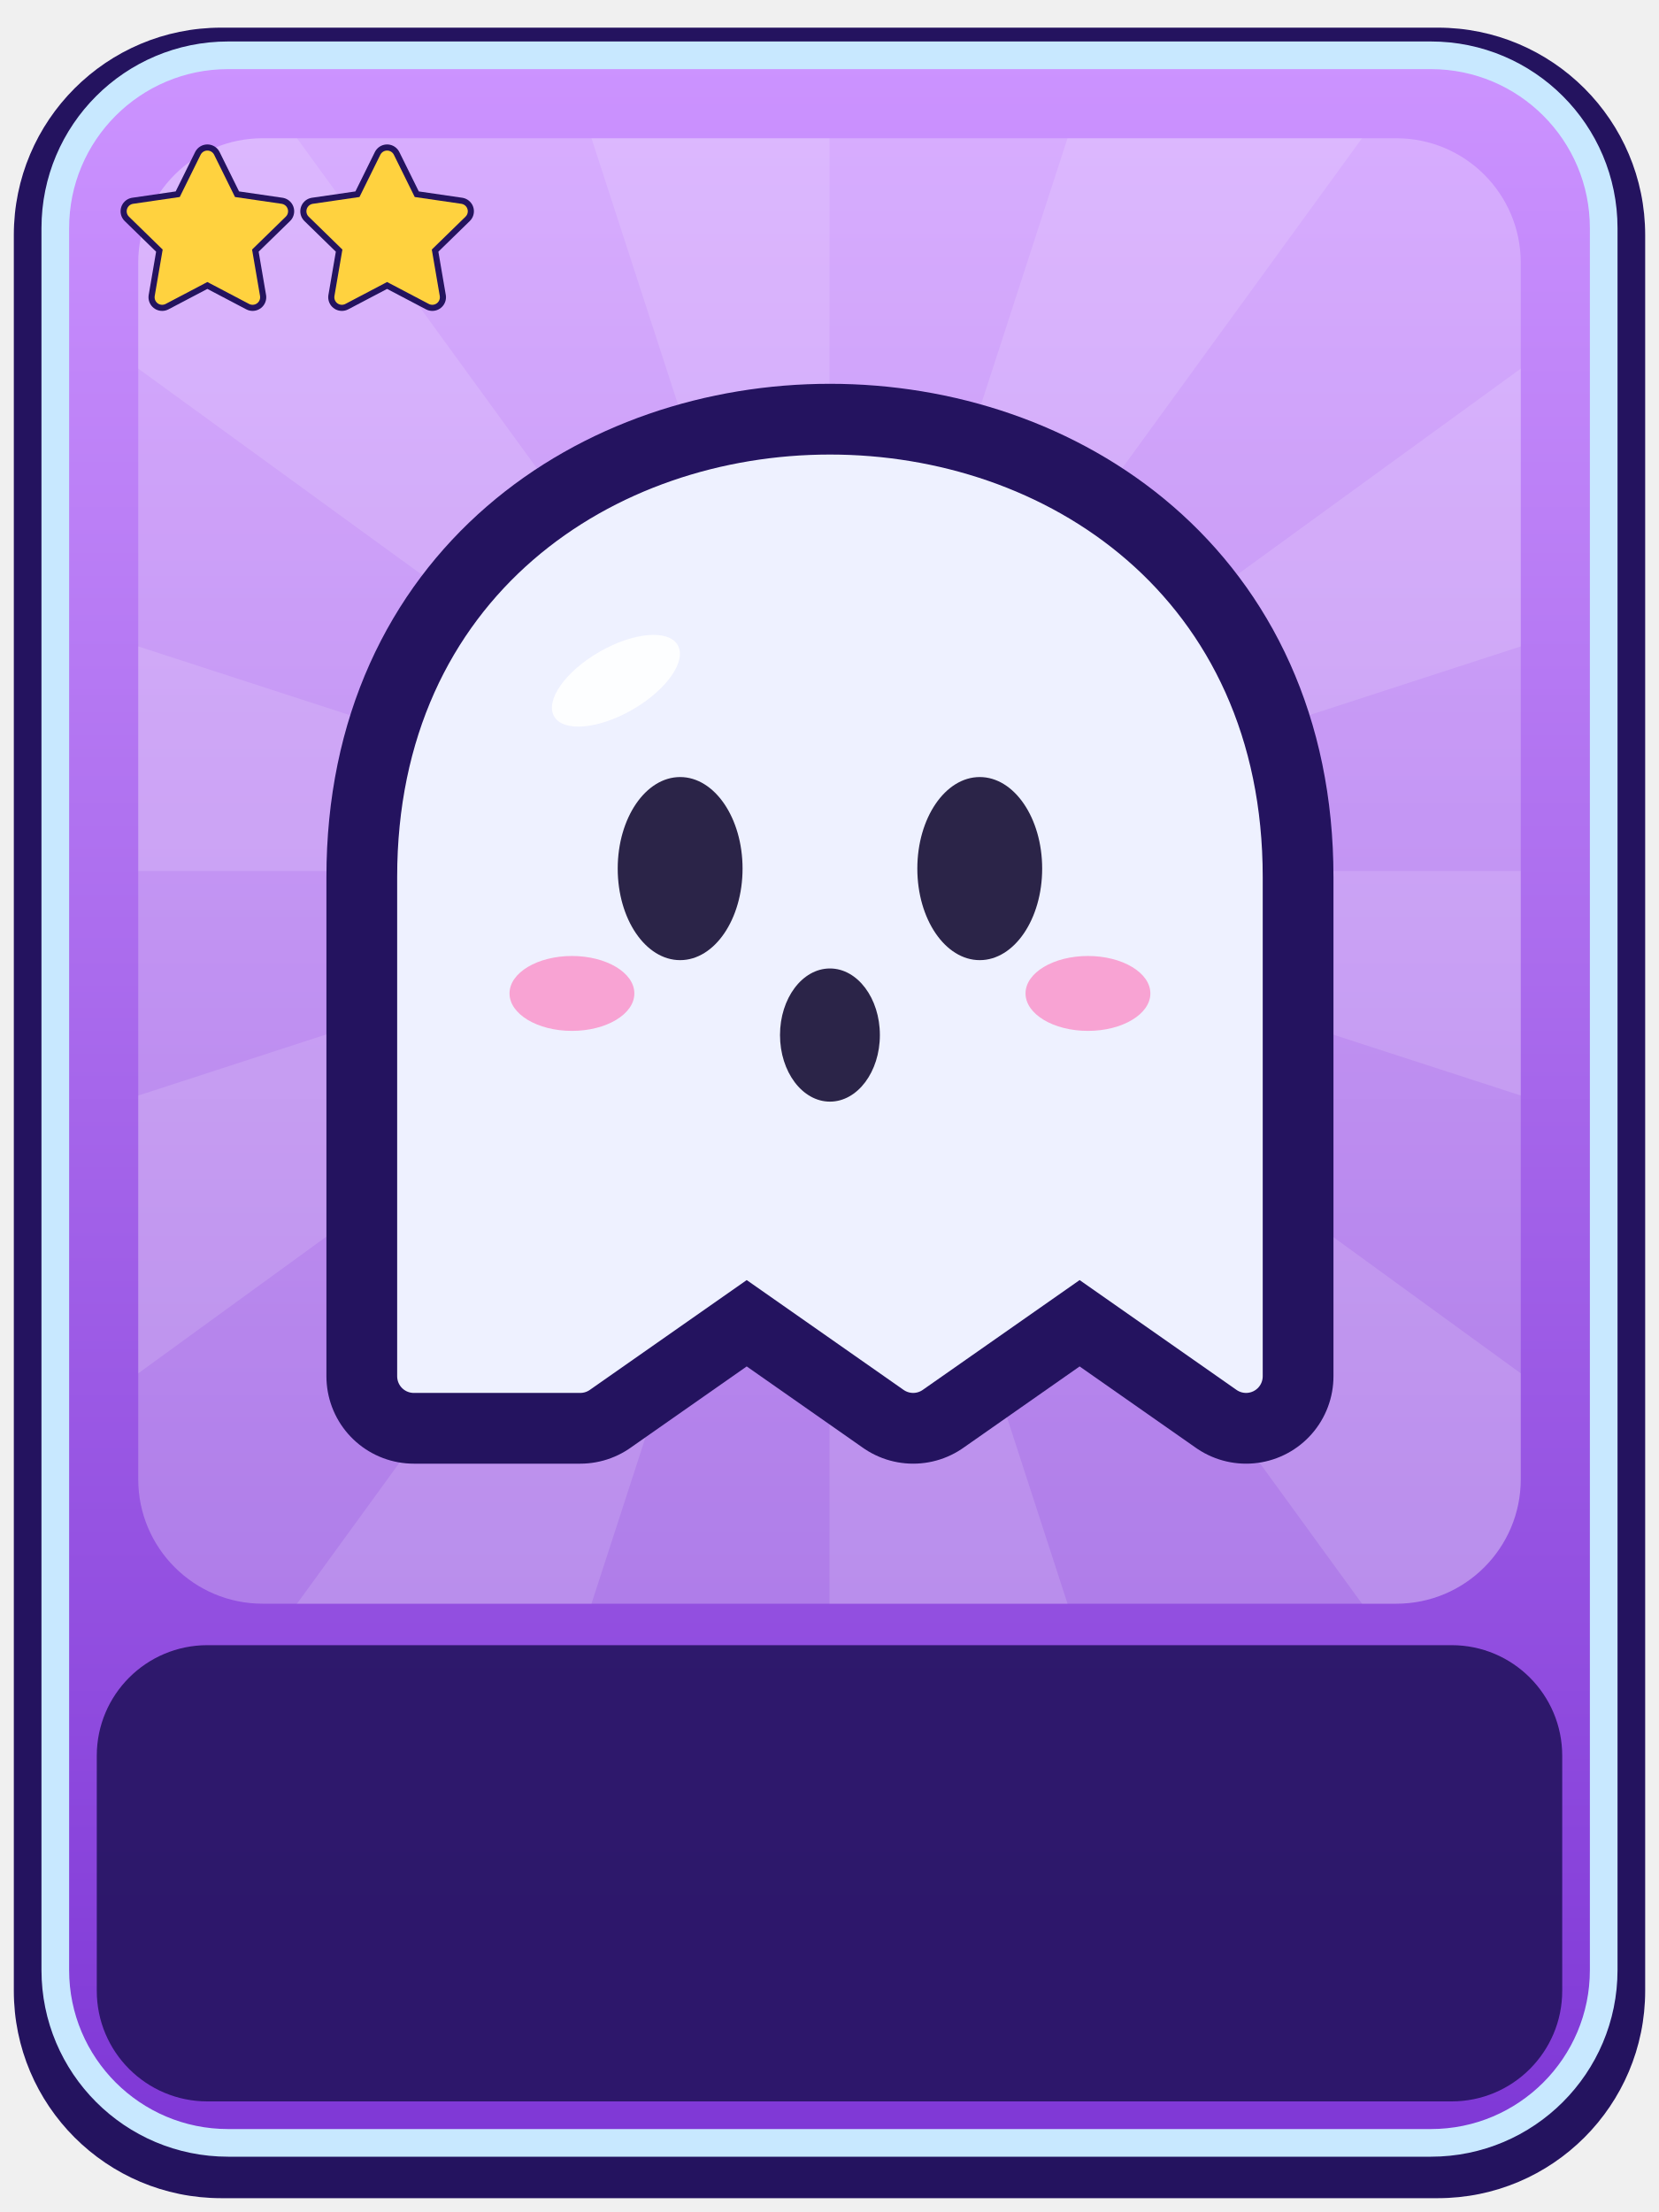
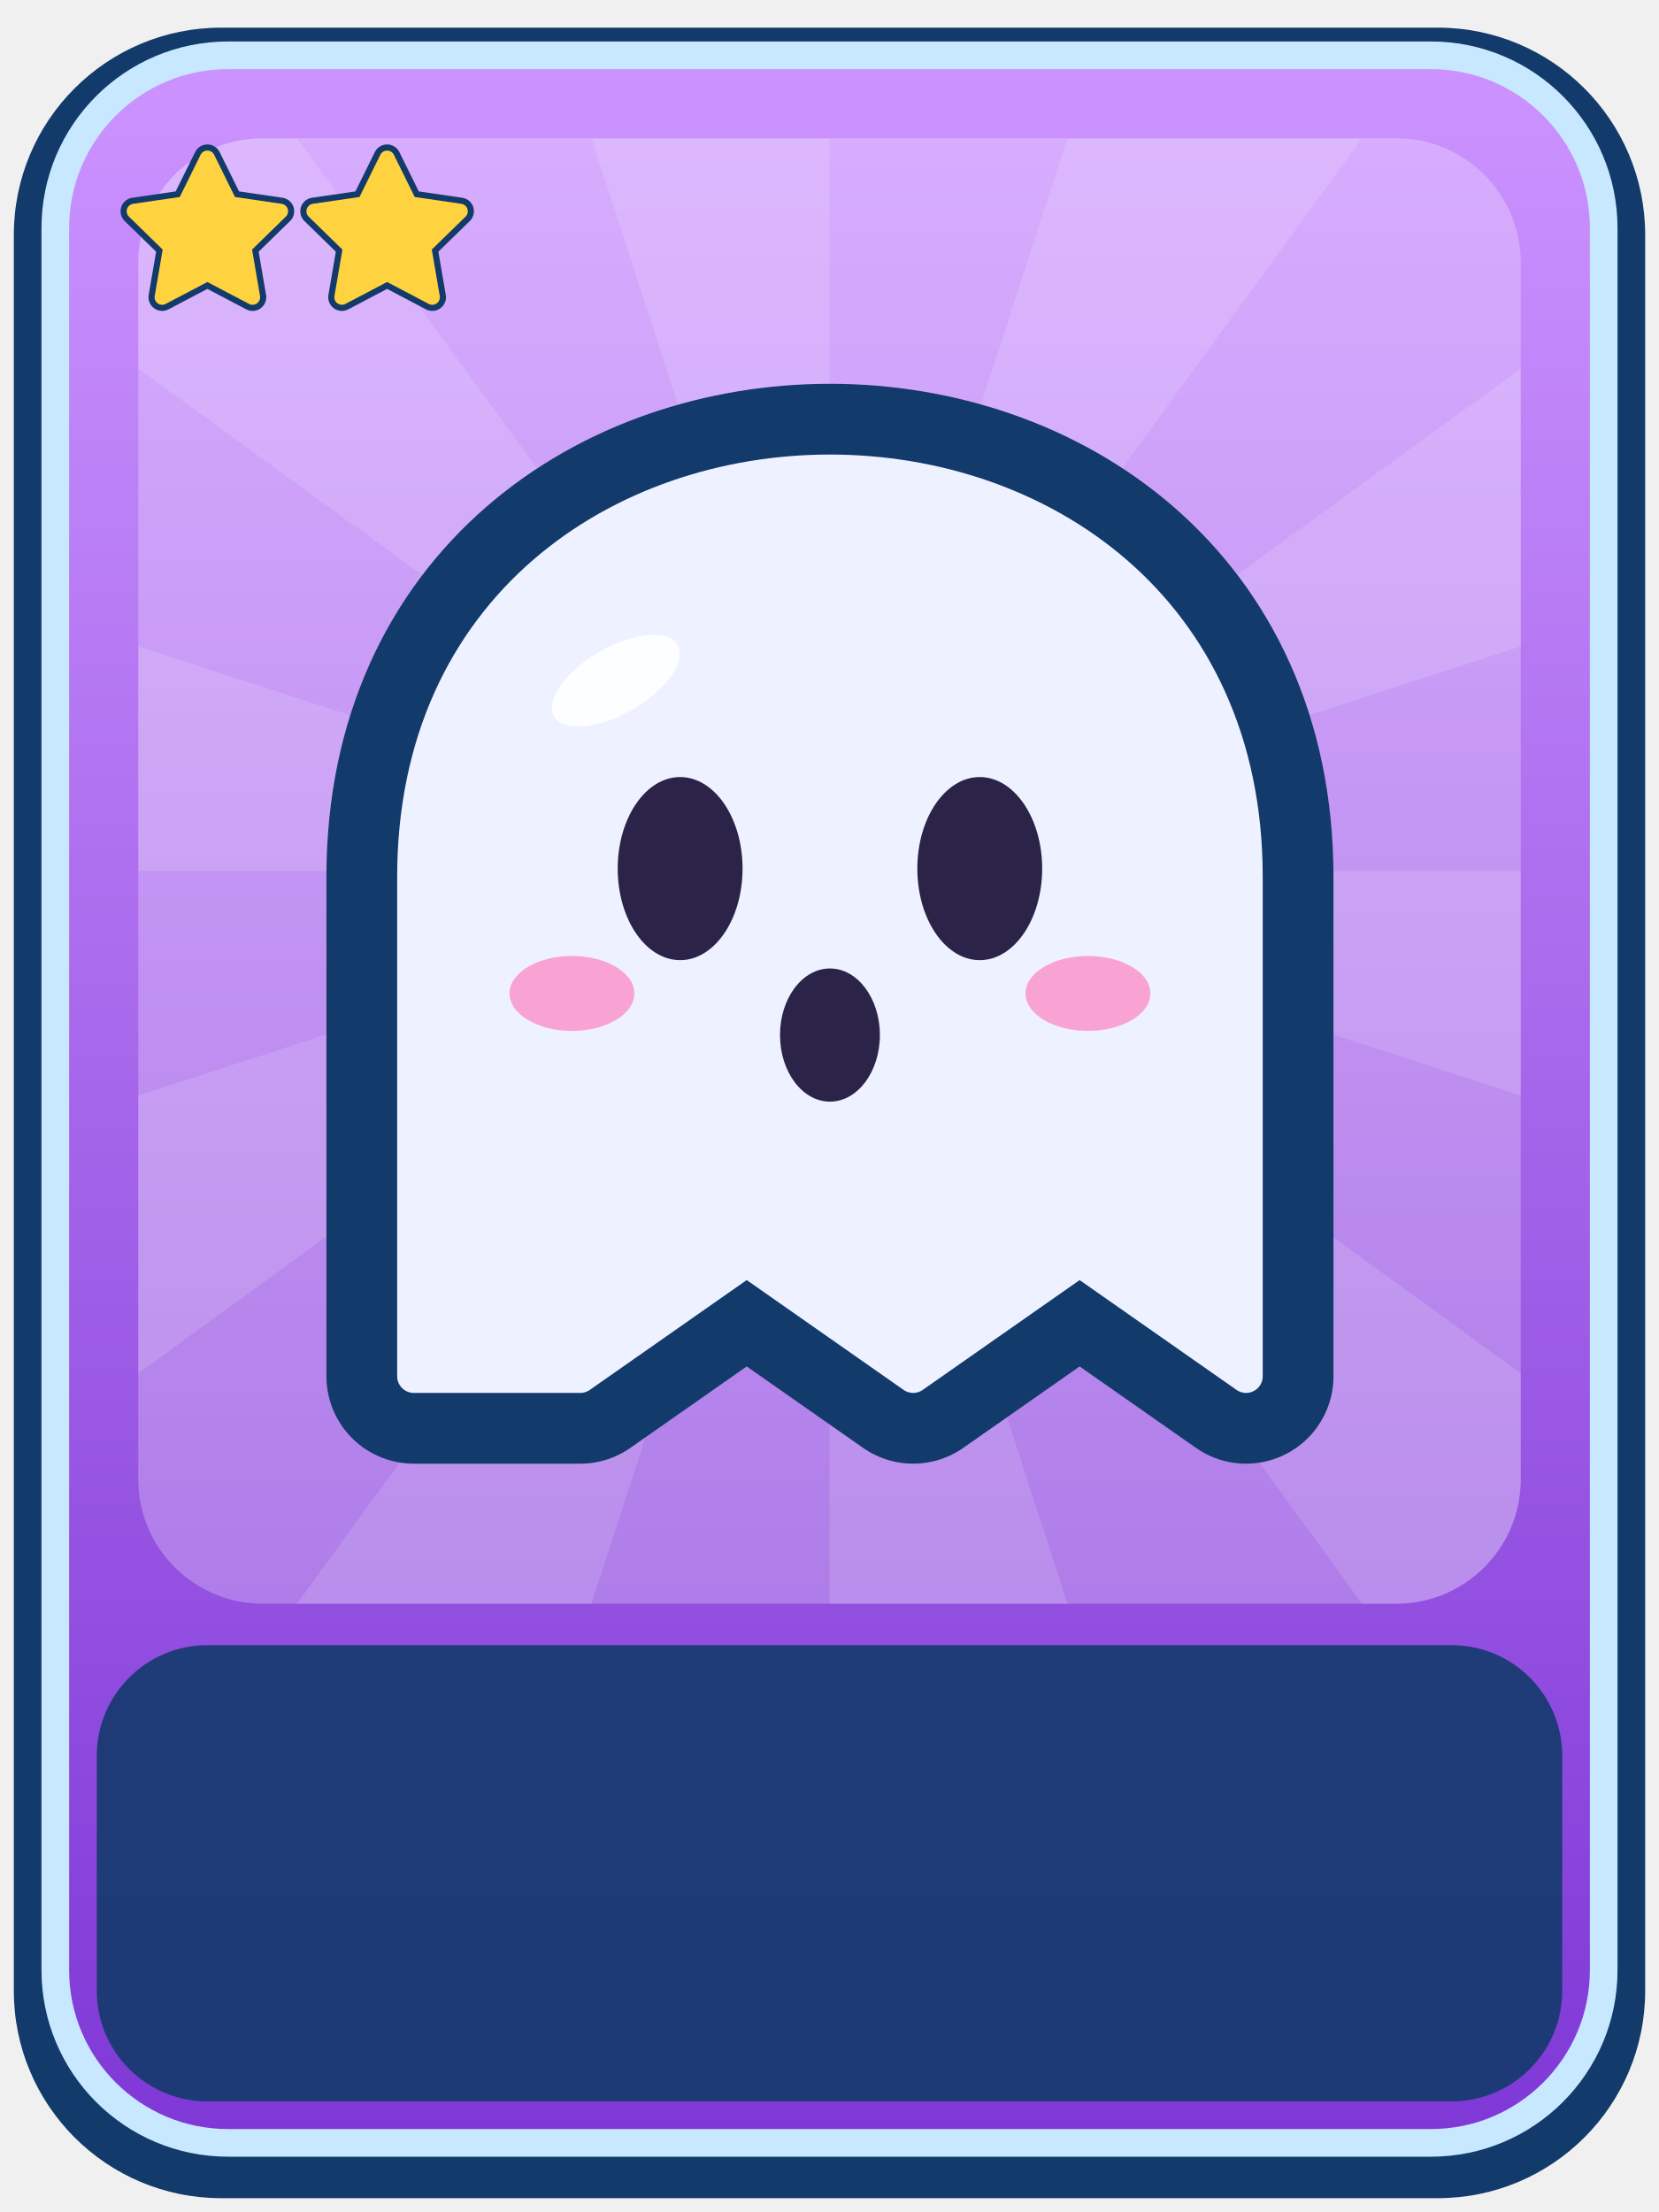
<svg xmlns="http://www.w3.org/2000/svg" width="240" height="320" viewBox="0 0 240 320">
  <defs>
    <linearGradient id="g" x1="0" y1="0" x2="0" y2="1">
      <stop offset="0" stop-color="#cc93ff" />
      <stop offset="1" stop-color="#7f38d6" />
    </linearGradient>
    <clipPath id="p">
      <rect x="20" y="20" width="200" height="212" rx="18" />
    </clipPath>
  </defs>
-   <rect x="2" y="4" width="236" height="314" rx="30" fill="#24135f" />
+   <rect x="2" y="4" width="236" height="314" rx="30" fill="#123a6b" />
  <rect x="8" y="8" width="224" height="302" rx="25" fill="url(#g)" stroke="#c8e8ff" stroke-width="4" />
  <rect x="20" y="20" width="200" height="212" rx="18" fill="#ffffff" opacity="0.26" />
  <g clip-path="url(#p)">
    <polygon points="120,126 310.0,126.0 300.7,184.7" fill="#ffffff" opacity="0.13" />
    <polygon points="120,126 273.7,237.7 231.7,279.7" fill="#ffffff" opacity="0.13" />
    <polygon points="120,126 178.7,306.7 120.0,316.0" fill="#ffffff" opacity="0.13" />
    <polygon points="120,126 61.3,306.7 8.3,279.7" fill="#ffffff" opacity="0.13" />
    <polygon points="120,126 -33.7,237.7 -60.7,184.7" fill="#ffffff" opacity="0.13" />
    <polygon points="120,126 -70.0,126.0 -60.7,67.3" fill="#ffffff" opacity="0.13" />
    <polygon points="120,126 -33.7,14.3 8.3,-27.7" fill="#ffffff" opacity="0.13" />
    <polygon points="120,126 61.3,-54.7 120.0,-64.0" fill="#ffffff" opacity="0.13" />
    <polygon points="120,126 178.7,-54.7 231.7,-27.7" fill="#ffffff" opacity="0.13" />
    <polygon points="120,126 273.7,14.3 300.7,67.3" fill="#ffffff" opacity="0.13" />
  </g>
  <g transform="translate(32 40) scale(0.344)">
    <g transform="translate(256 270) scale(1.75)">
-       <path d="M-100 110 L-100 -10 C-100 -140 100 -140 100 -10 L100 110 L60 82 L20 110 L-20 82 L-60 110 Z" fill="#24135f" stroke="#24135f" stroke-width="42" stroke-linejoin="round" stroke-linecap="round" />
+       <path d="M-100 110 L-100 -10 C-100 -140 100 -140 100 -10 L100 110 L60 82 L20 110 L-20 82 L-60 110 Z" fill="#123a6b" stroke="#123a6b" stroke-width="42" stroke-linejoin="round" stroke-linecap="round" />
    </g>
    <g transform="translate(256 270) scale(1.75)">
      <path d="M-100 110 L-100 -10 C-100 -140 100 -140 100 -10 L100 110 L60 82 L20 110 L-20 82 L-60 110 Z" fill="#eef1ff" stroke="#eef1ff" stroke-width="8" stroke-linejoin="round" stroke-linecap="round" />
    </g>
    <g transform="translate(256 270) scale(1.75)">
      <ellipse cx="-36" cy="-12" rx="15" ry="22" fill="#2b2448" />
    </g>
    <g transform="translate(256 270) scale(1.75)">
      <ellipse cx="36" cy="-12" rx="15" ry="22" fill="#2b2448" />
    </g>
    <g transform="translate(256 270) scale(1.75)">
      <ellipse cx="0" cy="28" rx="12" ry="16" fill="#2b2448" />
    </g>
    <g transform="translate(256 270) scale(1.75)">
      <ellipse cx="-62" cy="18" rx="15" ry="9" fill="#ff6fb5" opacity="0.6" />
    </g>
    <g transform="translate(256 270) scale(1.75)">
      <ellipse cx="62" cy="18" rx="15" ry="9" fill="#ff6fb5" opacity="0.6" />
    </g>
    <ellipse cx="166" cy="170" rx="30" ry="14" transform="rotate(-30 166 170)" fill="#ffffff" opacity="0.9" />
  </g>
-   <rect x="14" y="238" width="212" height="66" rx="16" fill="#24135f" opacity="0.9" />
+   <rect x="14" y="238" width="212" height="66" rx="16" fill="#123a6b" opacity="0.9" />
  <g transform="translate(30 34) scale(0.052)">
-     <polygon points="0.0,-214.0 62.9,-86.6 203.5,-66.1 101.8,33.1 125.8,173.1 0.0,107.0 -125.8,173.1 -101.8,33.1 -203.5,-66.1 -62.9,-86.6" fill="#24135f" stroke="#24135f" stroke-width="76" stroke-linejoin="round" stroke-linecap="round" />
+     <polygon points="0.0,-214.0 62.9,-86.6 203.5,-66.1 101.8,33.1 125.8,173.1 0.0,107.0 -125.8,173.1 -101.8,33.1 -203.5,-66.1 -62.9,-86.6" fill="#123a6b" stroke="#123a6b" stroke-width="76" stroke-linejoin="round" stroke-linecap="round" />
    <polygon points="0.0,-214.0 62.9,-86.6 203.5,-66.1 101.8,33.1 125.8,173.1 0.0,107.0 -125.8,173.1 -101.8,33.1 -203.5,-66.1 -62.9,-86.6" fill="#ffd23f" stroke="#ffd23f" stroke-width="42" stroke-linejoin="round" stroke-linecap="round" />
  </g>
  <g transform="translate(56 34) scale(0.052)">
-     <polygon points="0.0,-214.0 62.9,-86.6 203.5,-66.1 101.8,33.1 125.8,173.1 0.0,107.0 -125.8,173.1 -101.8,33.1 -203.5,-66.1 -62.9,-86.6" fill="#24135f" stroke="#24135f" stroke-width="76" stroke-linejoin="round" stroke-linecap="round" />
+     <polygon points="0.0,-214.0 62.9,-86.6 203.5,-66.1 101.8,33.1 125.8,173.1 0.0,107.0 -125.8,173.1 -101.8,33.1 -203.5,-66.1 -62.9,-86.6" fill="#123a6b" stroke="#123a6b" stroke-width="76" stroke-linejoin="round" stroke-linecap="round" />
    <polygon points="0.0,-214.0 62.9,-86.6 203.5,-66.1 101.8,33.1 125.8,173.1 0.0,107.0 -125.8,173.1 -101.8,33.1 -203.5,-66.1 -62.9,-86.6" fill="#ffd23f" stroke="#ffd23f" stroke-width="42" stroke-linejoin="round" stroke-linecap="round" />
  </g>
</svg>
